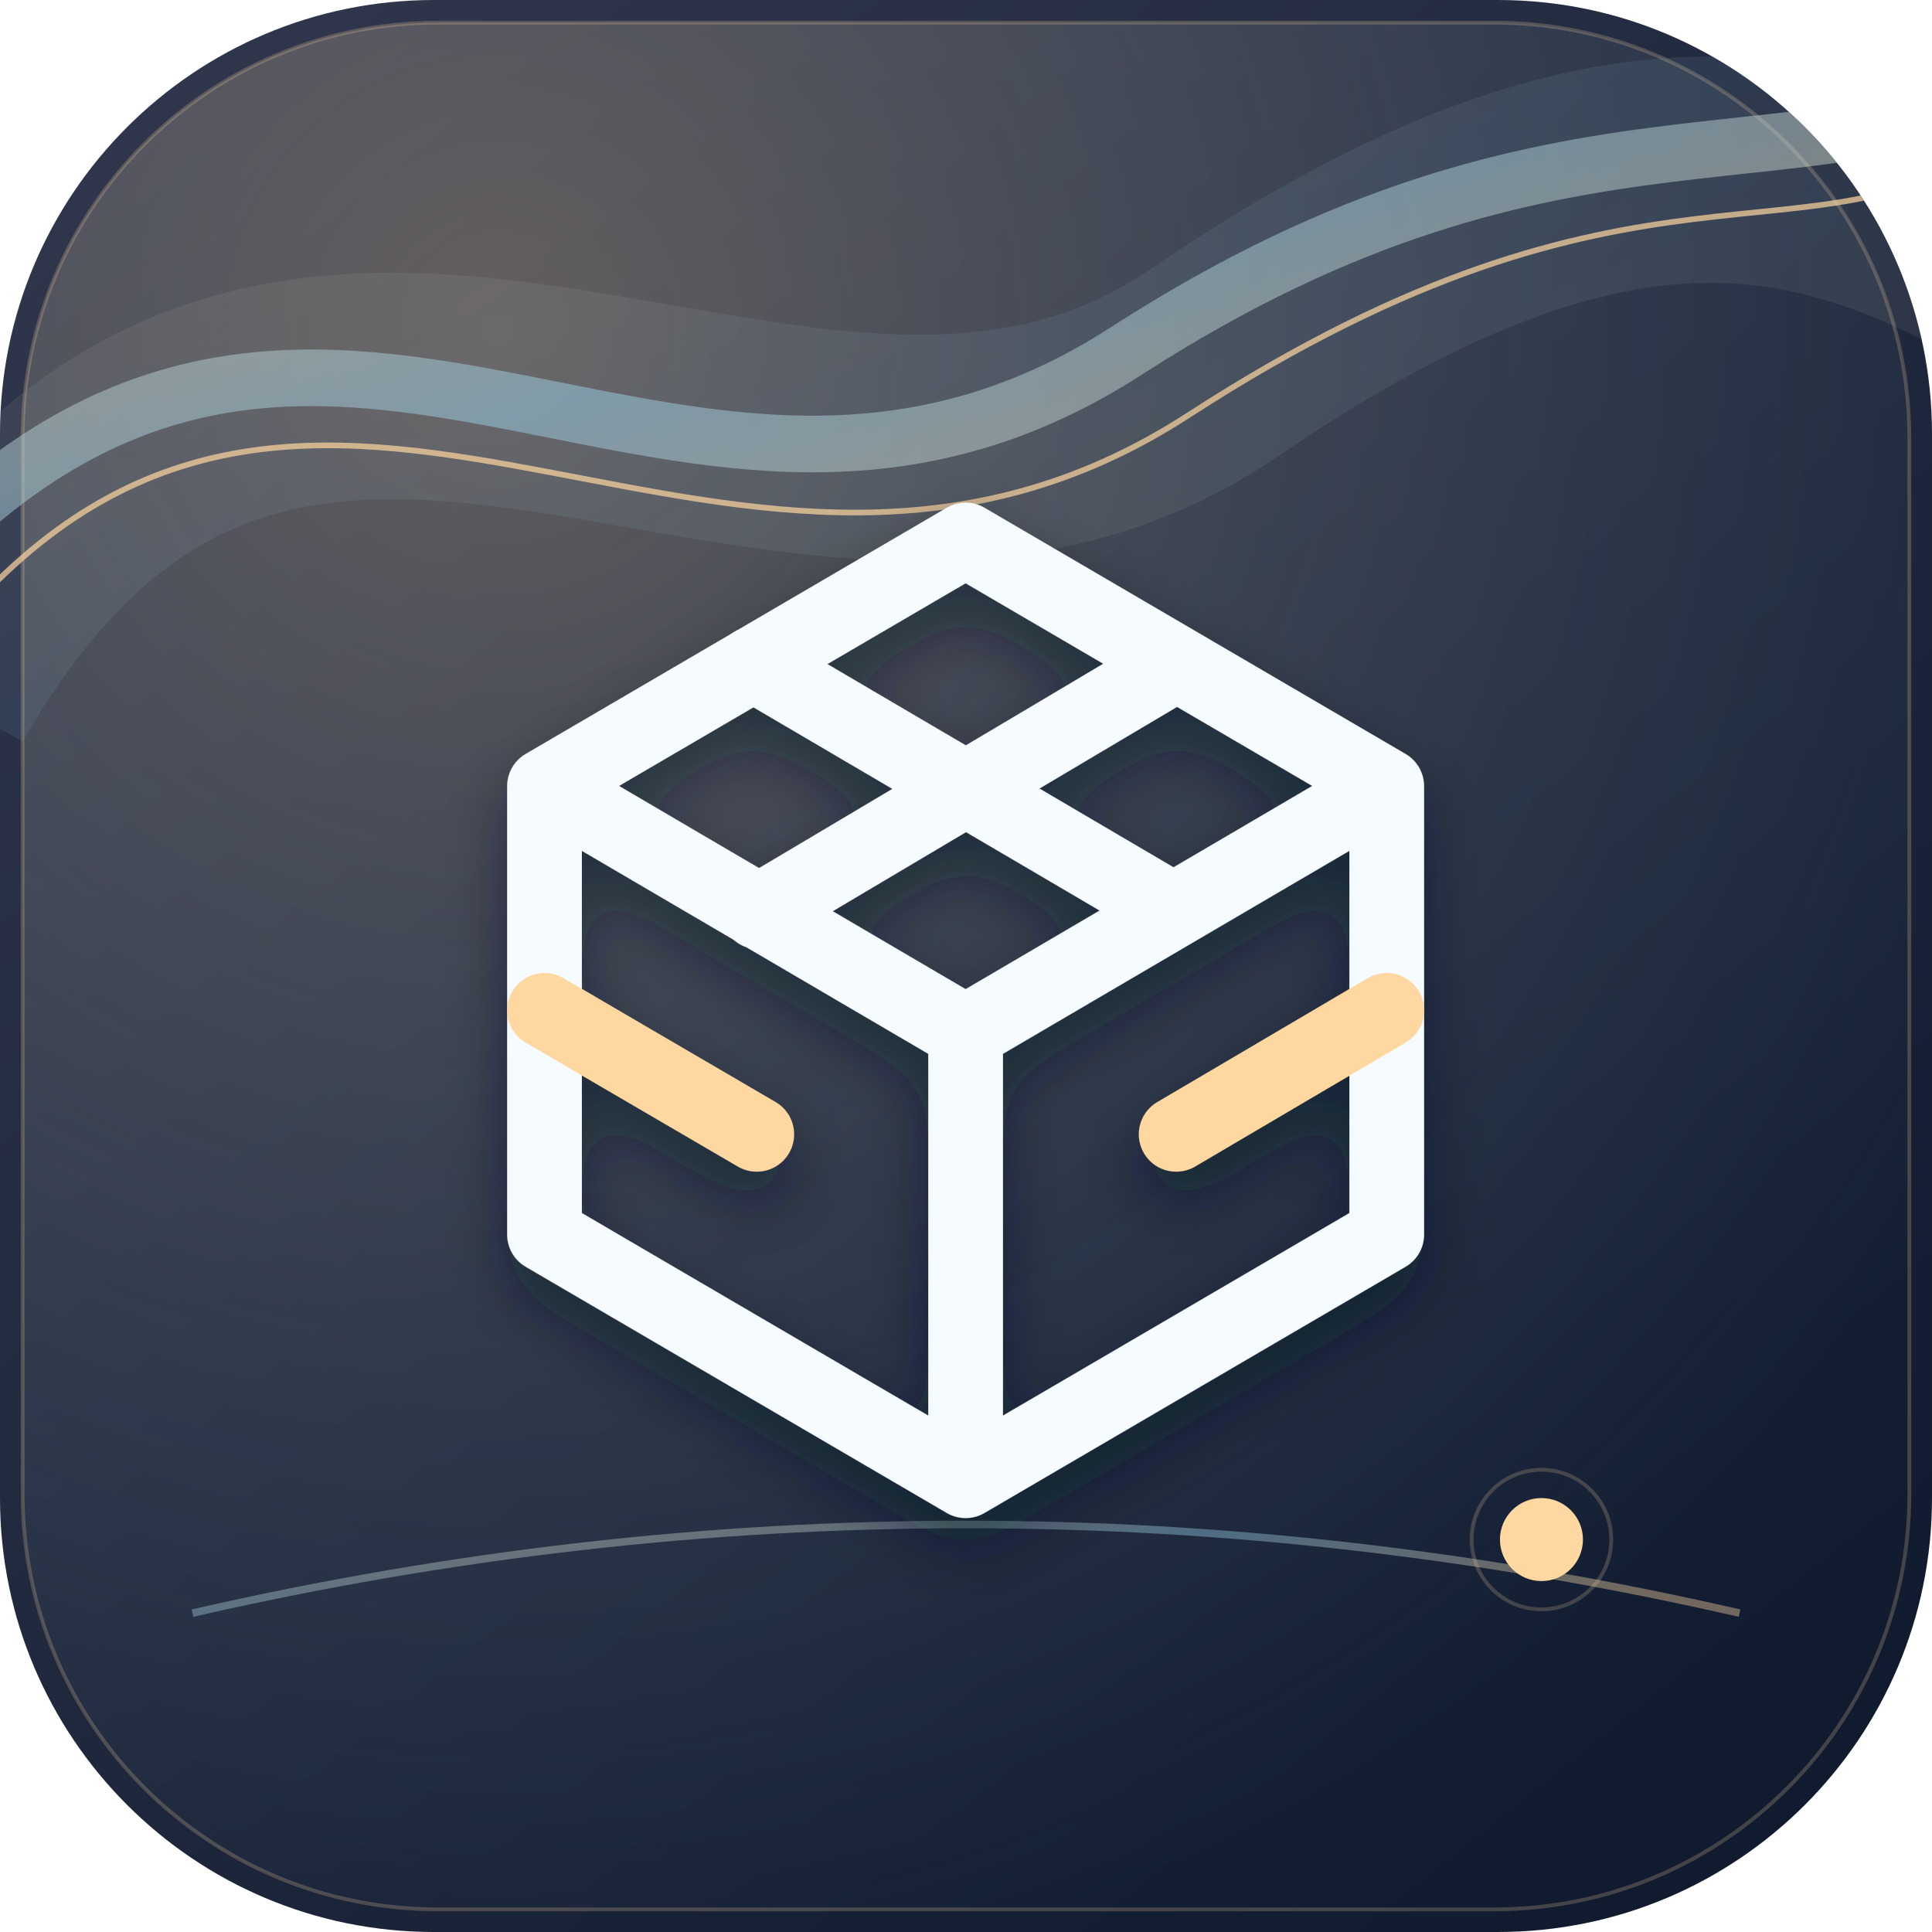
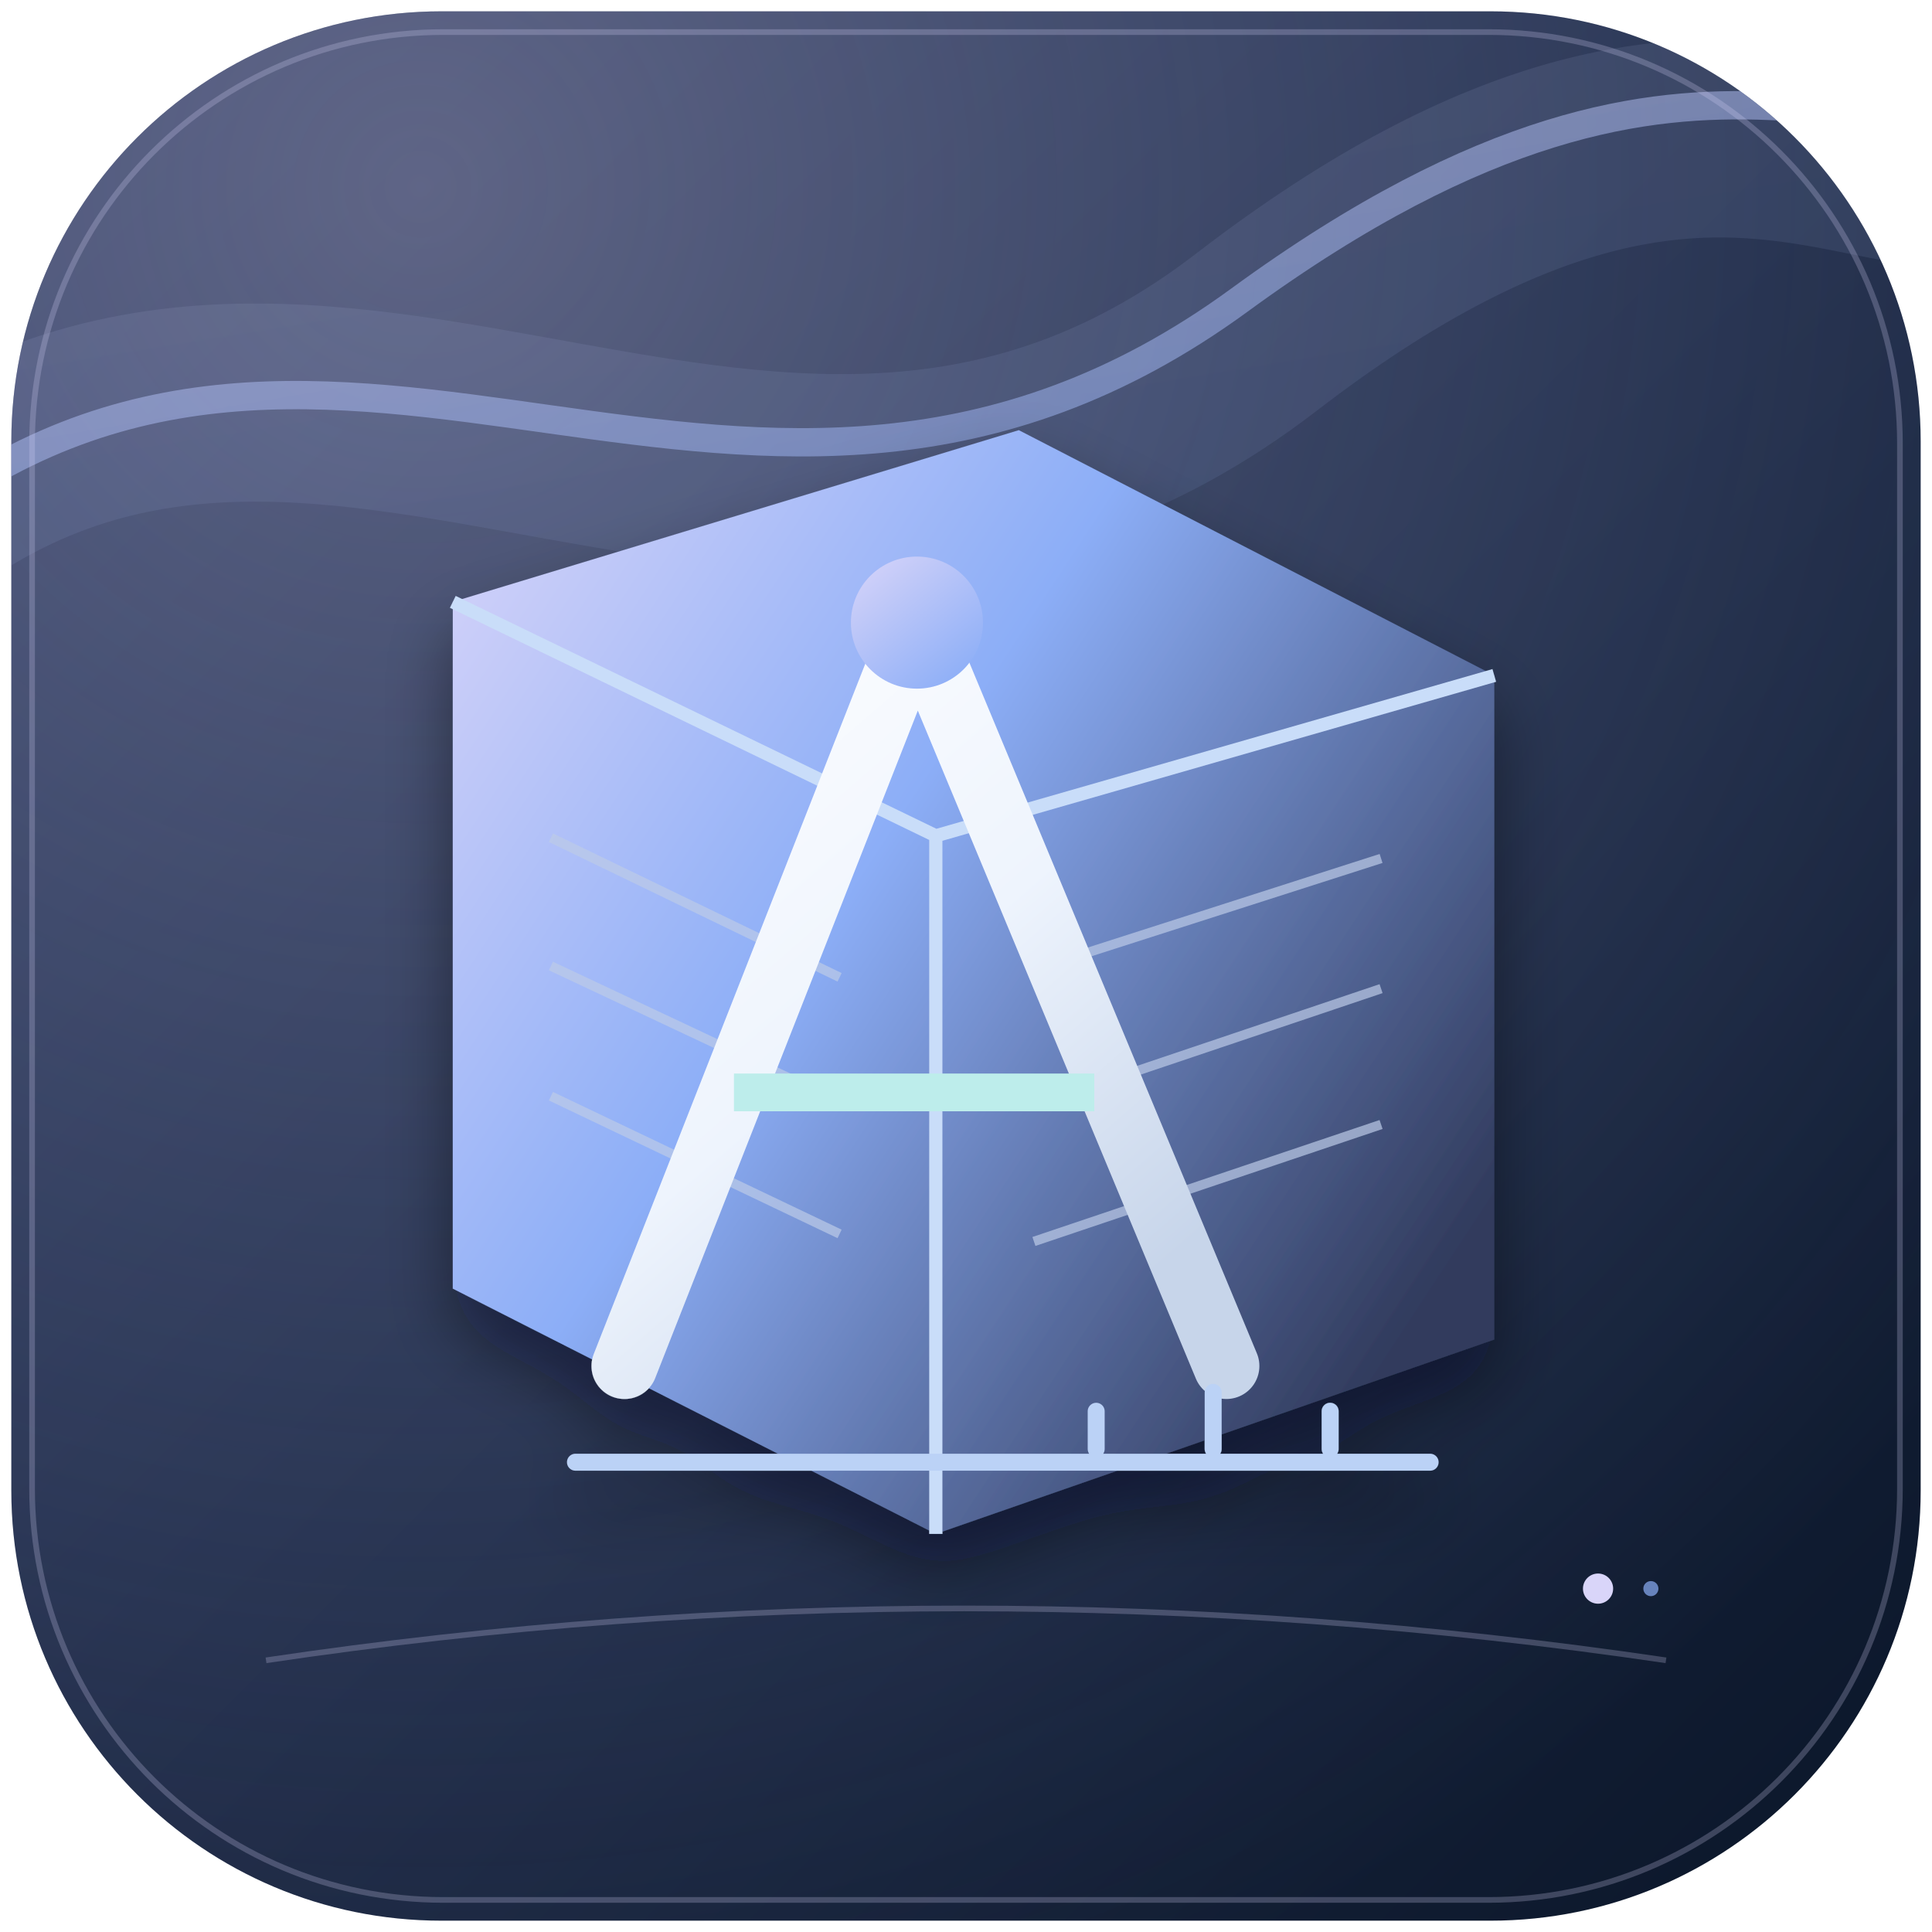
<svg xmlns="http://www.w3.org/2000/svg" width="1024" height="1024" viewBox="0 0 1024 1024" role="img" aria-labelledby="title desc">
  <defs>
-     <linearGradient id="tile" x2=".8" y2="1">
-       <stop stop-color="#32384D" />
-       <stop offset="1" stop-color="#101B30" />
+     <linearGradient id="tile" x1="0" y1="0" x2="1" y2="1">
+       <stop stop-color="#313B5D" />
+       <stop offset="1" stop-color="#0A1629" />
    </linearGradient>
-     <linearGradient id="aurora" x1="0" y1="0" x2="1" y2=".6">
-       <stop stop-color="#FFD7A0" />
-       <stop offset=".52" stop-color="#9ACFE9" />
-       <stop offset="1" stop-color="#FFD7A0" />
+     <radialGradient id="glow" cx=".22" cy=".1" r="1">
+       <stop stop-color="#D9D5F9" stop-opacity=".3" />
+       <stop offset="1" stop-color="#8CAEF7" stop-opacity="0" />
+     </radialGradient>
+     <linearGradient id="color" x1="0" y1="0" x2=".8" y2="1">
+       <stop stop-color="#D9D5F9" />
+       <stop offset="1" stop-color="#8CAEF7" />
    </linearGradient>
-     <radialGradient id="glow" cx=".25" cy=".16" r=".9">
-       <stop stop-color="#FFD7A0" stop-opacity=".27" />
-       <stop offset="1" stop-color="#9ACFE9" stop-opacity="0" />
-     </radialGradient>
-     <filter id="shade" x="-.3" y="-.3" width="1.6" height="1.6">
-       <feDropShadow dx="0" dy="18" stdDeviation="18" flood-color="#06111D" flood-opacity=".5" />
+     <linearGradient id="paper" x2=".7" y2="1">
+       <stop stop-color="#FFFFFF" />
+       <stop offset=".55" stop-color="#EEF4FD" />
+       <stop offset="1" stop-color="#C7D5EA" />
+     </linearGradient>
+     <linearGradient id="fold" x2="1" y2="1">
+       <stop stop-color="#FFF" />
+       <stop offset="1" stop-color="#8CAEF7" />
+     </linearGradient>
+     <linearGradient id="metal" x2="1" y2=".7">
+       <stop stop-color="#D9D5F9" />
+       <stop offset=".45" stop-color="#8CAEF7" />
+       <stop offset="1" stop-color="#313B5D" />
+     </linearGradient>
+     <filter id="shadow" x="-.3" y="-.25" width="1.6" height="1.6">
+       <feDropShadow dx="0" dy="20" stdDeviation="18" flood-color="#020B19" flood-opacity=".45" />
    </filter>
-     <clipPath id="tile-clip">
-       <rect width="1024" height="1024" rx="230" />
+     <clipPath id="clip">
+       <rect x="6" y="6" width="1012" height="1012" rx="228" />
    </clipPath>
  </defs>
-   <g clip-path="url(#tile-clip)">
+   <g clip-path="url(#clip)">
    <rect width="1024" height="1024" rx="230" fill="url(#tile)" />
-     <rect x="12" y="12" width="1000" height="1000" rx="220" fill="url(#glow)" stroke="#FFD7A0" stroke-opacity=".22" stroke-width="2" />
-     <path d="M-40 363C150 34 420 345 644 192S982 84 1103 159" fill="none" stroke="url(#aurora)" stroke-width="120" opacity=".09" />
-     <path d="M-39 292C178 72 363 337 597 186S960 110 1100 32" fill="none" stroke="url(#aurora)" stroke-width="30" opacity=".5" />
-     <path d="M-15 322C177 111 391 375 630 220S962 147 1060 73" fill="none" stroke="#FFD7A0" stroke-width="3" opacity=".7" />
-     <path d="M102 855Q512 761 922 855" fill="none" stroke="url(#aurora)" stroke-width="4" opacity=".4" />
-     <g transform="translate(51 63) scale(.9)" fill="none" stroke="#F6FBFF" stroke-width="44" stroke-linecap="round" stroke-linejoin="round" filter="url(#shade)">
-       <path d="M512 248L760 393V657L512 802L264 657V393Z" />
-       <path d="M268 395L512 538L756 395M512 541V795M387 321L634 466M390 467L636 321" />
-       <path d="M264 525L389 598M760 525L636 598" stroke="#FFD7A0" />
+     <rect width="1024" height="1024" fill="url(#glow)" />
+     <path d="M-90 310C148 68 397 383 666 176S1017 155 1110 64" stroke="url(#color)" stroke-width="105" opacity=".1" fill="none" />
+     <path d="M-50 281C178 97 397 349 657 159S999 117 1095 32" stroke="url(#color)" stroke-width="15" opacity=".5" fill="none" />
+     <path d="M141 880Q510 825 883 880" fill="none" stroke="#D9D5F9" opacity=".24" stroke-width="3" />
+     <g filter="url(#shadow)">
+       <path d="M240 319L540 228L792 358V710L496 813L240 683Z" fill="url(#metal)" />
+       <path d="M240 319L496 443L792 358M496 443V813" stroke="#C9DDF9" stroke-width="7" fill="none" />
+       <path d="M292 444L445 518M292 512L445 584M292 581L445 654M548 514L732 455M548 586L732 524M548 658L732 596" stroke="#BCCBE7" stroke-width="5" fill="none" opacity=".7" />
+       <path d="M486 330L331 724M486 330L650 724" stroke="url(#paper)" stroke-width="35" stroke-linecap="round" />
+       <path d="M389 579H580" stroke="#BDEDEB" stroke-width="20" />
+       <circle cx="486" cy="330" r="35" fill="url(#color)" />
+       <path d="M305 775H758M705 768V748M643 768V738M581 768V748" stroke="#BBD2F6" stroke-width="9" stroke-linecap="round" />
    </g>
-     <circle cx="817" cy="816" r="22" fill="#FFD7A0" />
-     <circle cx="817" cy="816" r="37" fill="none" stroke="#FFD7A0" stroke-opacity=".2" stroke-width="2" />
+     <rect x="17" y="17" width="990" height="990" rx="218" fill="none" stroke="#D9D5F9" opacity=".24" stroke-width="3" />
+     <circle cx="847" cy="842" r="8" fill="#D9D5F9" />
+     <circle cx="875" cy="842" r="4" fill="#8CAEF7" opacity=".7" />
  </g>
</svg>
